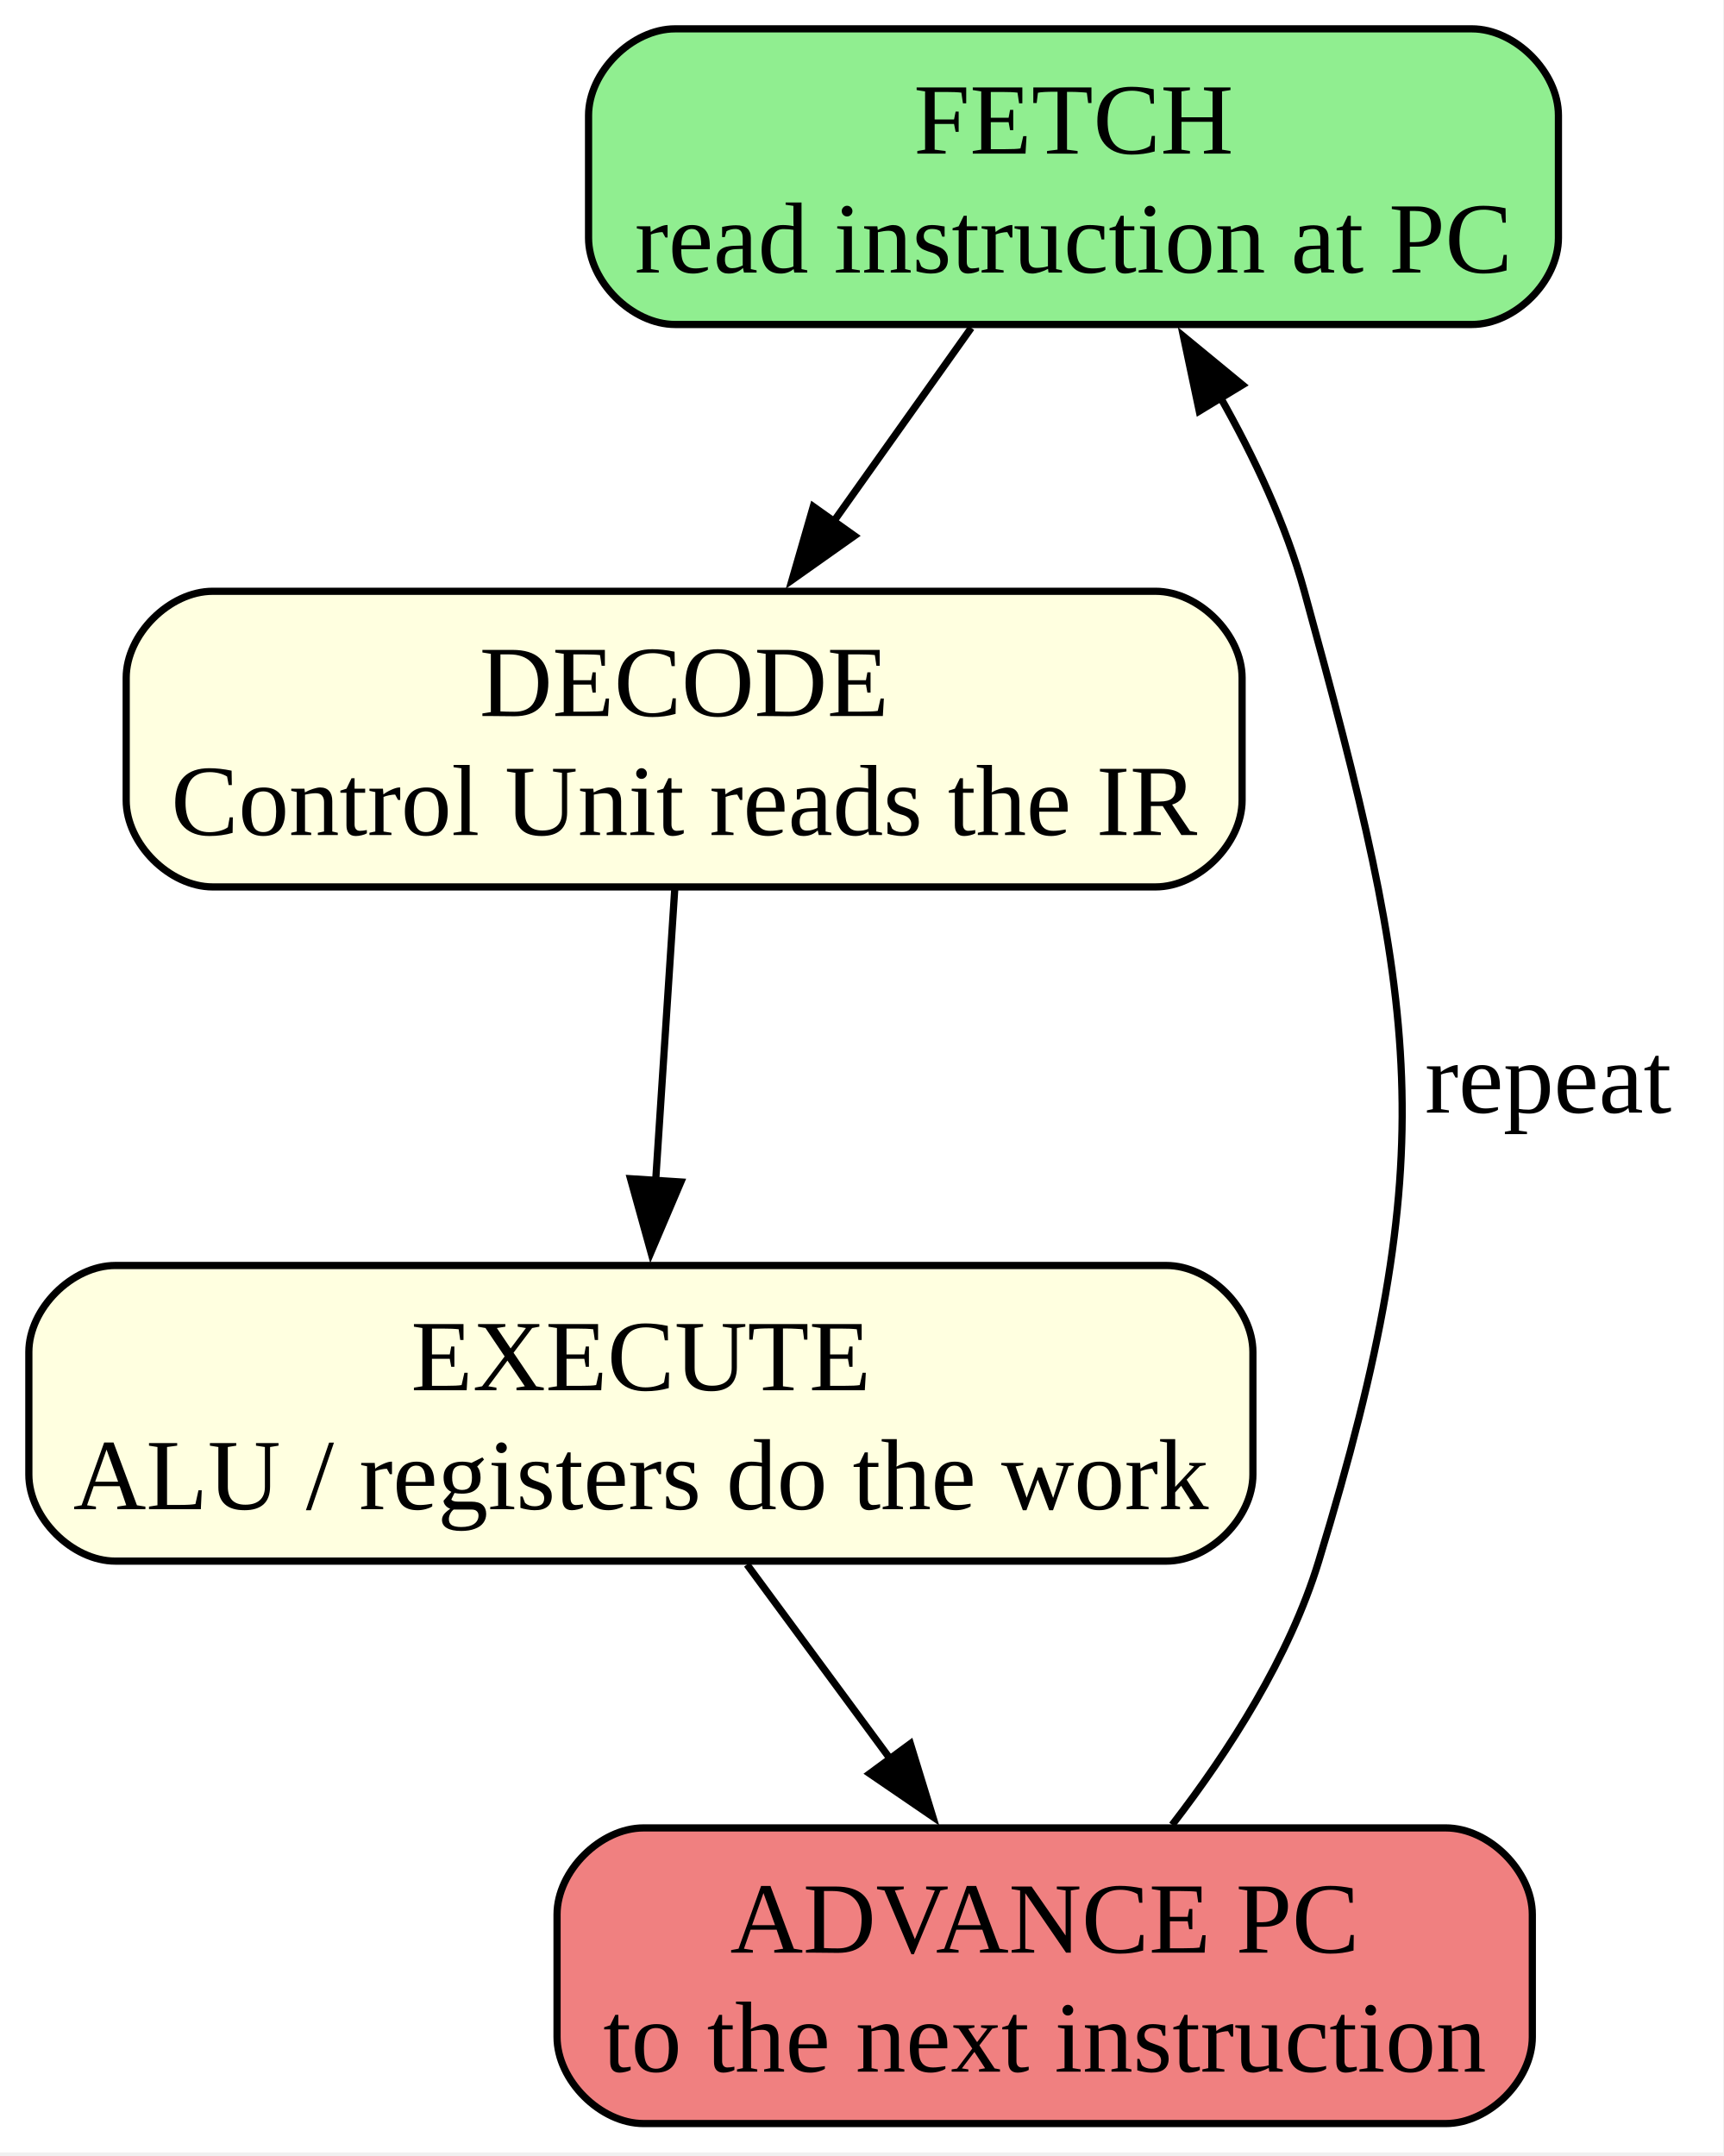
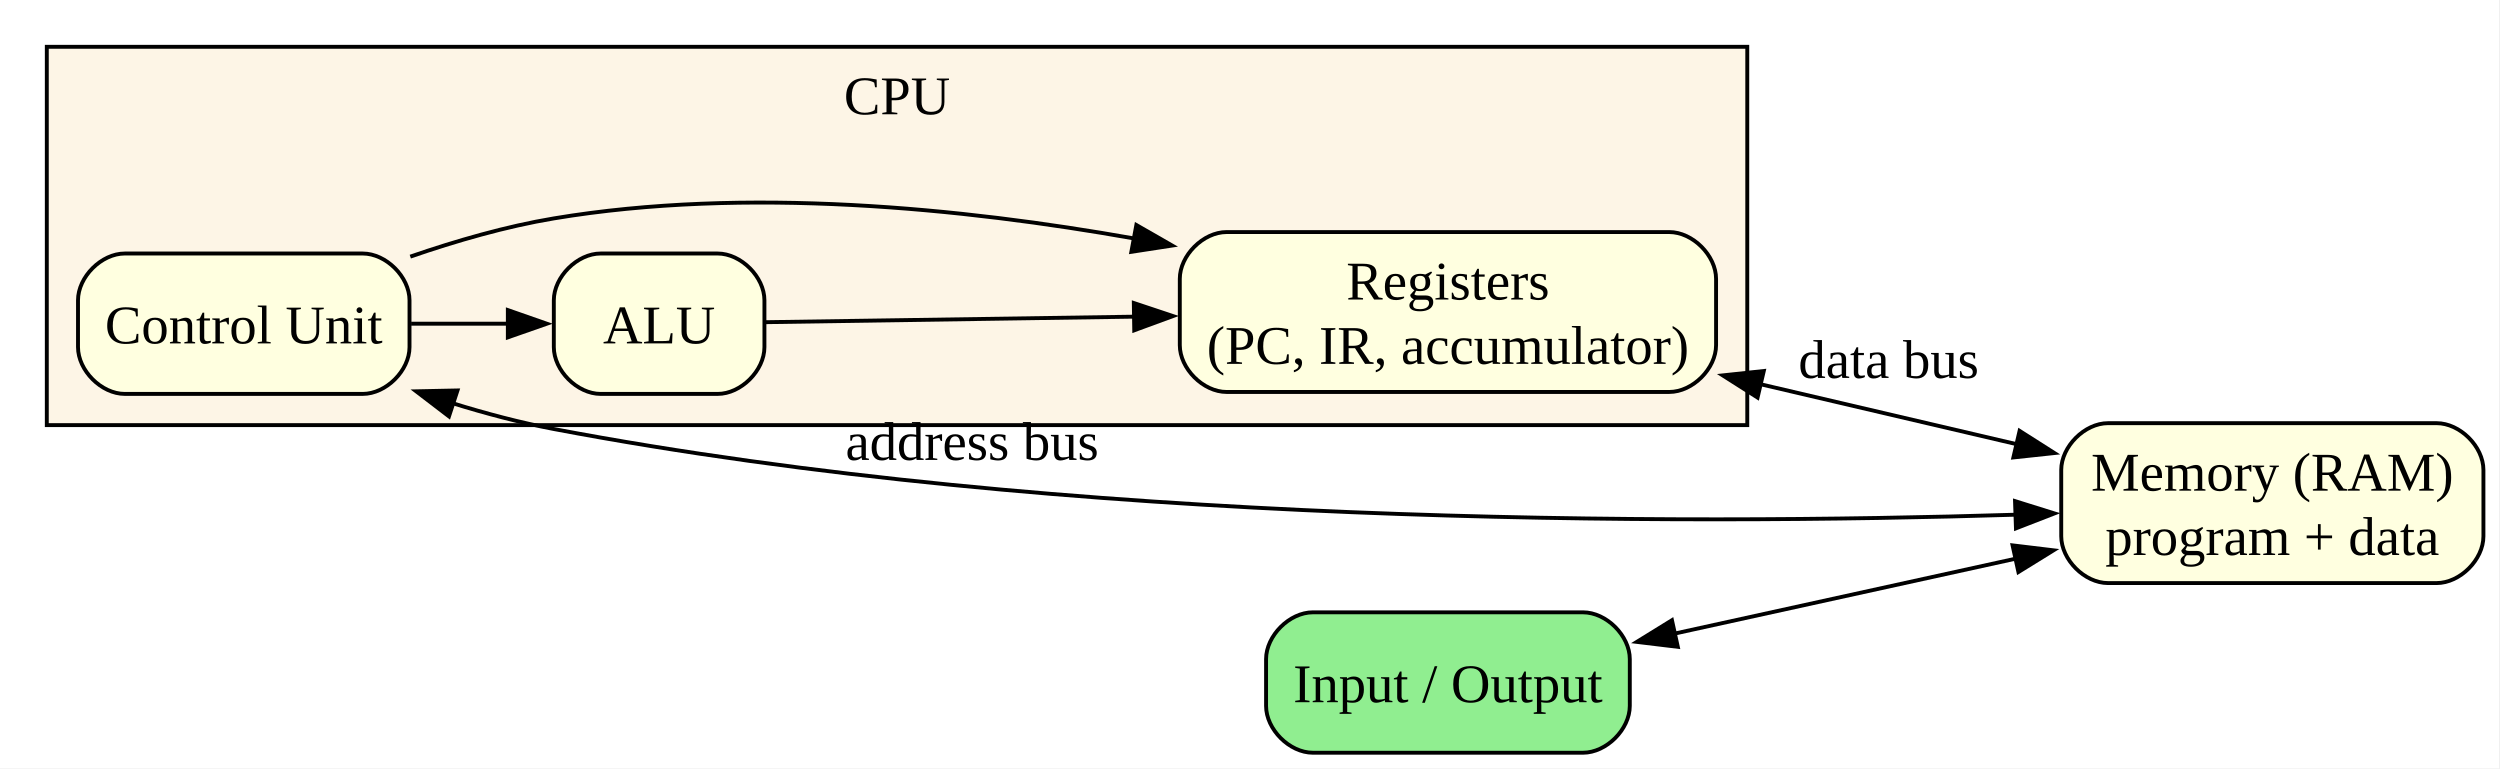
- <svg xmlns="http://www.w3.org/2000/svg" width="239pt" height="299pt" viewBox="0.00 0.00 239.00 299.00">
-   <g id="graph0" class="graph" transform="scale(1 1) rotate(0) translate(4 294.5)">
-     <polygon fill="white" stroke="none" points="-4,4 -4,-294.5 234.95,-294.5 234.95,4 -4,4" />
+ <svg xmlns="http://www.w3.org/2000/svg" width="641pt" height="197pt" viewBox="0.00 0.00 641.00 197.00">
+   <g id="graph0" class="graph" transform="scale(1 1) rotate(0) translate(4 193)">
+     <polygon fill="white" stroke="none" points="-4,4 -4,-193 636.75,-193 636.75,4 -4,4" />
+     <g id="clust1" class="cluster">
+       <polygon fill="oldlace" stroke="black" points="8,-84 8,-181 444,-181 444,-84 8,-84" />
+       <text xml:space="preserve" text-anchor="middle" x="226" y="-163.7" font-family="Times New Roman,serif" font-size="14.00">CPU</text>
+     </g>
    <g id="node1" class="node">
-       <path fill="lightgreen" stroke="black" d="M200.12,-290.5C200.12,-290.5 89.62,-290.5 89.62,-290.5 83.62,-290.5 77.62,-284.5 77.62,-278.5 77.62,-278.5 77.62,-261.5 77.62,-261.5 77.62,-255.5 83.62,-249.5 89.62,-249.5 89.62,-249.5 200.12,-249.5 200.12,-249.5 206.12,-249.5 212.12,-255.5 212.12,-261.5 212.12,-261.5 212.12,-278.5 212.12,-278.5 212.12,-284.5 206.12,-290.5 200.12,-290.5" />
-       <text xml:space="preserve" text-anchor="middle" x="144.88" y="-273.2" font-family="Times New Roman,serif" font-size="14.00">FETCH</text>
-       <text xml:space="preserve" text-anchor="middle" x="144.88" y="-256.7" font-family="Times New Roman,serif" font-size="14.00">read instruction at PC</text>
+       <path fill="lightyellow" stroke="black" d="M89,-128C89,-128 28,-128 28,-128 22,-128 16,-122 16,-116 16,-116 16,-104 16,-104 16,-98 22,-92 28,-92 28,-92 89,-92 89,-92 95,-92 101,-98 101,-104 101,-104 101,-116 101,-116 101,-122 95,-128 89,-128" />
+       <text xml:space="preserve" text-anchor="middle" x="58.5" y="-104.95" font-family="Times New Roman,serif" font-size="14.00">Control Unit</text>
    </g>
    <g id="node2" class="node">
-       <path fill="lightyellow" stroke="black" d="M156.25,-212.5C156.25,-212.5 25.5,-212.5 25.5,-212.5 19.5,-212.5 13.5,-206.5 13.5,-200.5 13.5,-200.5 13.5,-183.5 13.5,-183.5 13.5,-177.5 19.5,-171.5 25.5,-171.5 25.5,-171.5 156.25,-171.5 156.25,-171.5 162.25,-171.5 168.25,-177.5 168.25,-183.5 168.25,-183.5 168.25,-200.5 168.25,-200.5 168.25,-206.5 162.25,-212.5 156.25,-212.5" />
-       <text xml:space="preserve" text-anchor="middle" x="90.88" y="-195.2" font-family="Times New Roman,serif" font-size="14.00">DECODE</text>
-       <text xml:space="preserve" text-anchor="middle" x="90.88" y="-178.7" font-family="Times New Roman,serif" font-size="14.00">Control Unit reads the IR</text>
+       <path fill="lightyellow" stroke="black" d="M180,-128C180,-128 150,-128 150,-128 144,-128 138,-122 138,-116 138,-116 138,-104 138,-104 138,-98 144,-92 150,-92 150,-92 180,-92 180,-92 186,-92 192,-98 192,-104 192,-104 192,-116 192,-116 192,-122 186,-128 180,-128" />
+       <text xml:space="preserve" text-anchor="middle" x="165" y="-104.95" font-family="Times New Roman,serif" font-size="14.00">ALU</text>
    </g>
    <g id="edge1" class="edge">
-       <path fill="none" stroke="black" d="M130.69,-249.03C124.86,-240.83 117.99,-231.17 111.62,-222.19" />
-       <polygon fill="black" stroke="black" points="114.49,-220.19 105.84,-214.07 108.78,-224.25 114.49,-220.19" />
+       <path fill="none" stroke="black" d="M101.4,-110C109.64,-110 118.24,-110 126.33,-110" />
+       <polygon fill="black" stroke="black" points="126.21,-113.5 136.21,-110 126.21,-106.5 126.21,-113.5" />
    </g>
    <g id="node3" class="node">
-       <path fill="lightyellow" stroke="black" d="M157.75,-119C157.75,-119 12,-119 12,-119 6,-119 0,-113 0,-107 0,-107 0,-90 0,-90 0,-84 6,-78 12,-78 12,-78 157.75,-78 157.75,-78 163.75,-78 169.75,-84 169.75,-90 169.75,-90 169.75,-107 169.75,-107 169.75,-113 163.75,-119 157.75,-119" />
-       <text xml:space="preserve" text-anchor="middle" x="84.88" y="-101.7" font-family="Times New Roman,serif" font-size="14.00">EXECUTE</text>
-       <text xml:space="preserve" text-anchor="middle" x="84.88" y="-85.2" font-family="Times New Roman,serif" font-size="14.00">ALU / registers do the work</text>
+       <path fill="lightyellow" stroke="black" d="M424,-133.5C424,-133.5 310.5,-133.5 310.5,-133.5 304.5,-133.5 298.5,-127.5 298.5,-121.5 298.5,-121.5 298.5,-104.5 298.5,-104.5 298.5,-98.5 304.5,-92.5 310.5,-92.5 310.5,-92.5 424,-92.5 424,-92.5 430,-92.5 436,-98.5 436,-104.5 436,-104.5 436,-121.5 436,-121.5 436,-127.5 430,-133.5 424,-133.5" />
+       <text xml:space="preserve" text-anchor="middle" x="367.25" y="-116.2" font-family="Times New Roman,serif" font-size="14.00">Registers</text>
+       <text xml:space="preserve" text-anchor="middle" x="367.25" y="-99.7" font-family="Times New Roman,serif" font-size="14.00">(PC, IR, accumulator)</text>
    </g>
    <g id="edge2" class="edge">
-       <path fill="none" stroke="black" d="M89.57,-171.15C88.79,-159.28 87.79,-143.94 86.91,-130.5" />
-       <polygon fill="black" stroke="black" points="90.42,-130.58 86.27,-120.83 83.44,-131.03 90.42,-130.58" />
+       <path fill="none" stroke="black" d="M101.2,-127.2C112.9,-131.24 125.78,-134.96 138,-137 187.17,-145.22 242.79,-139.67 286.82,-131.85" />
+       <polygon fill="black" stroke="black" points="287.36,-135.31 296.55,-130.04 286.08,-128.43 287.36,-135.31" />
    </g>
    <g id="node4" class="node">
-       <path fill="lightcoral" stroke="black" d="M196.5,-41C196.5,-41 85.25,-41 85.25,-41 79.25,-41 73.25,-35 73.25,-29 73.25,-29 73.25,-12 73.25,-12 73.25,-6 79.25,0 85.25,0 85.25,0 196.5,0 196.5,0 202.5,0 208.5,-6 208.5,-12 208.5,-12 208.5,-29 208.5,-29 208.5,-35 202.5,-41 196.5,-41" />
-       <text xml:space="preserve" text-anchor="middle" x="140.88" y="-23.7" font-family="Times New Roman,serif" font-size="14.00">ADVANCE PC</text>
-       <text xml:space="preserve" text-anchor="middle" x="140.88" y="-7.2" font-family="Times New Roman,serif" font-size="14.00">to the next instruction</text>
+       <path fill="lightyellow" stroke="black" d="M620.75,-84.5C620.75,-84.5 536.5,-84.5 536.5,-84.5 530.5,-84.5 524.5,-78.5 524.5,-72.5 524.5,-72.5 524.5,-55.5 524.5,-55.5 524.5,-49.5 530.5,-43.5 536.5,-43.5 536.5,-43.5 620.75,-43.5 620.75,-43.5 626.75,-43.5 632.75,-49.5 632.75,-55.5 632.75,-55.5 632.75,-72.5 632.75,-72.5 632.75,-78.5 626.75,-84.5 620.75,-84.5" />
+       <text xml:space="preserve" text-anchor="middle" x="578.62" y="-67.2" font-family="Times New Roman,serif" font-size="14.00">Memory (RAM)</text>
+       <text xml:space="preserve" text-anchor="middle" x="578.62" y="-50.7" font-family="Times New Roman,serif" font-size="14.00">program + data</text>
+     </g>
+     <g id="edge4" class="edge">
+       <path fill="none" stroke="black" d="M111.94,-89.65C120.54,-86.98 129.44,-84.62 138,-83 269.32,-58.12 426.48,-58.37 512.83,-61.03" />
+       <polygon fill="black" stroke="black" points="111.12,-86.23 102.7,-92.67 113.3,-92.89 111.12,-86.23" />
+       <polygon fill="black" stroke="black" points="512.65,-64.52 522.76,-61.36 512.89,-57.53 512.65,-64.52" />
+       <text xml:space="preserve" text-anchor="middle" x="245.25" y="-75.07" font-family="Times New Roman,serif" font-size="14.00"> address bus </text>
    </g>
    <g id="edge3" class="edge">
-       <path fill="none" stroke="black" d="M99.59,-77.53C105.7,-69.24 112.9,-59.46 119.57,-50.41" />
-       <polygon fill="black" stroke="black" points="122.25,-52.68 125.36,-42.55 116.61,-48.53 122.25,-52.68" />
+       <path fill="none" stroke="black" d="M192.18,-110.39C216.28,-110.75 253.29,-111.31 286.99,-111.81" />
+       <polygon fill="black" stroke="black" points="286.71,-115.31 296.76,-111.96 286.82,-108.31 286.71,-115.31" />
    </g>
-     <g id="edge4" class="edge">
-       <path fill="none" stroke="black" d="M158.55,-41.42C166.41,-51.61 174.81,-64.66 178.88,-78 196.32,-135.18 192.73,-154.86 176.88,-212.5 174.33,-221.77 169.92,-231.14 165.18,-239.51" />
-       <polygon fill="black" stroke="black" points="162.31,-237.49 160.12,-247.85 168.3,-241.12 162.31,-237.49" />
-       <text xml:space="preserve" text-anchor="middle" x="210.7" y="-140.2" font-family="Times New Roman,serif" font-size="14.00"> repeat </text>
+     <g id="edge5" class="edge">
+       <path fill="none" stroke="black" d="M447.11,-94.55C468.93,-89.44 492.35,-83.96 513.24,-79.07" />
+       <polygon fill="black" stroke="black" points="446.64,-91.06 437.7,-96.75 448.24,-97.88 446.64,-91.06" />
+       <polygon fill="black" stroke="black" points="513.82,-82.53 522.76,-76.84 512.23,-75.71 513.82,-82.53" />
+       <text xml:space="preserve" text-anchor="middle" x="480.25" y="-96.09" font-family="Times New Roman,serif" font-size="14.00"> data bus </text>
+     </g>
+     <g id="node5" class="node">
+       <path fill="lightgreen" stroke="black" d="M401.88,-36C401.88,-36 332.62,-36 332.62,-36 326.62,-36 320.62,-30 320.62,-24 320.62,-24 320.62,-12 320.62,-12 320.62,-6 326.62,0 332.62,0 332.62,0 401.88,0 401.88,0 407.88,0 413.88,-6 413.88,-12 413.88,-12 413.88,-24 413.88,-24 413.88,-30 407.88,-36 401.88,-36" />
+       <text xml:space="preserve" text-anchor="middle" x="367.25" y="-12.95" font-family="Times New Roman,serif" font-size="14.00">Input / Output</text>
+     </g>
+     <g id="edge6" class="edge">
+       <path fill="none" stroke="black" d="M425.19,-30.51C452.37,-36.48 485,-43.65 513.09,-49.82" />
+       <polygon fill="black" stroke="black" points="426.19,-27.15 415.68,-28.42 424.69,-33.98 426.19,-27.15" />
+       <polygon fill="black" stroke="black" points="512.02,-53.17 522.53,-51.9 513.52,-46.33 512.02,-53.17" />
    </g>
  </g>
</svg>
